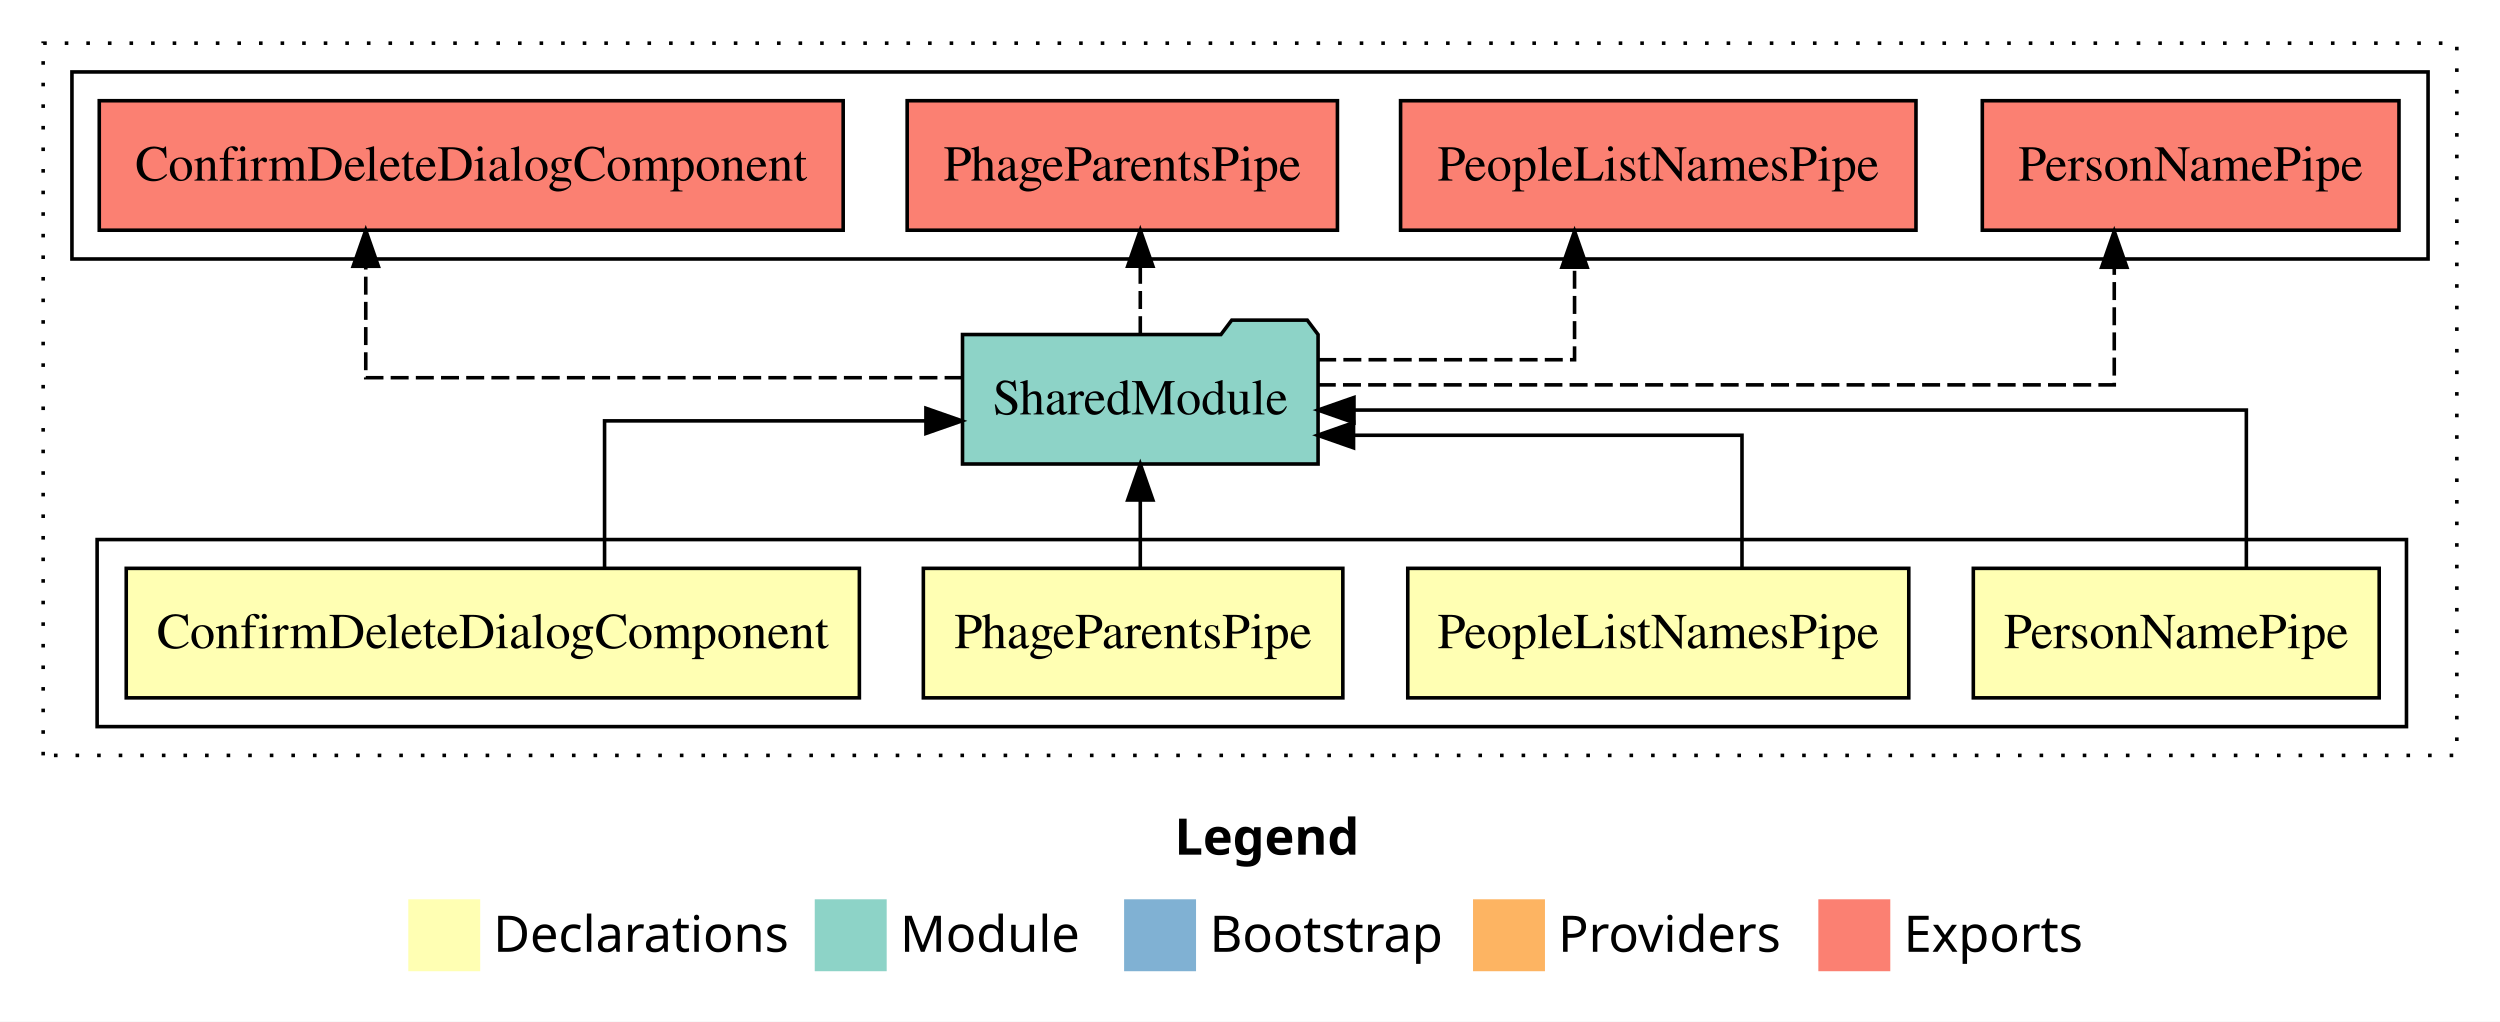
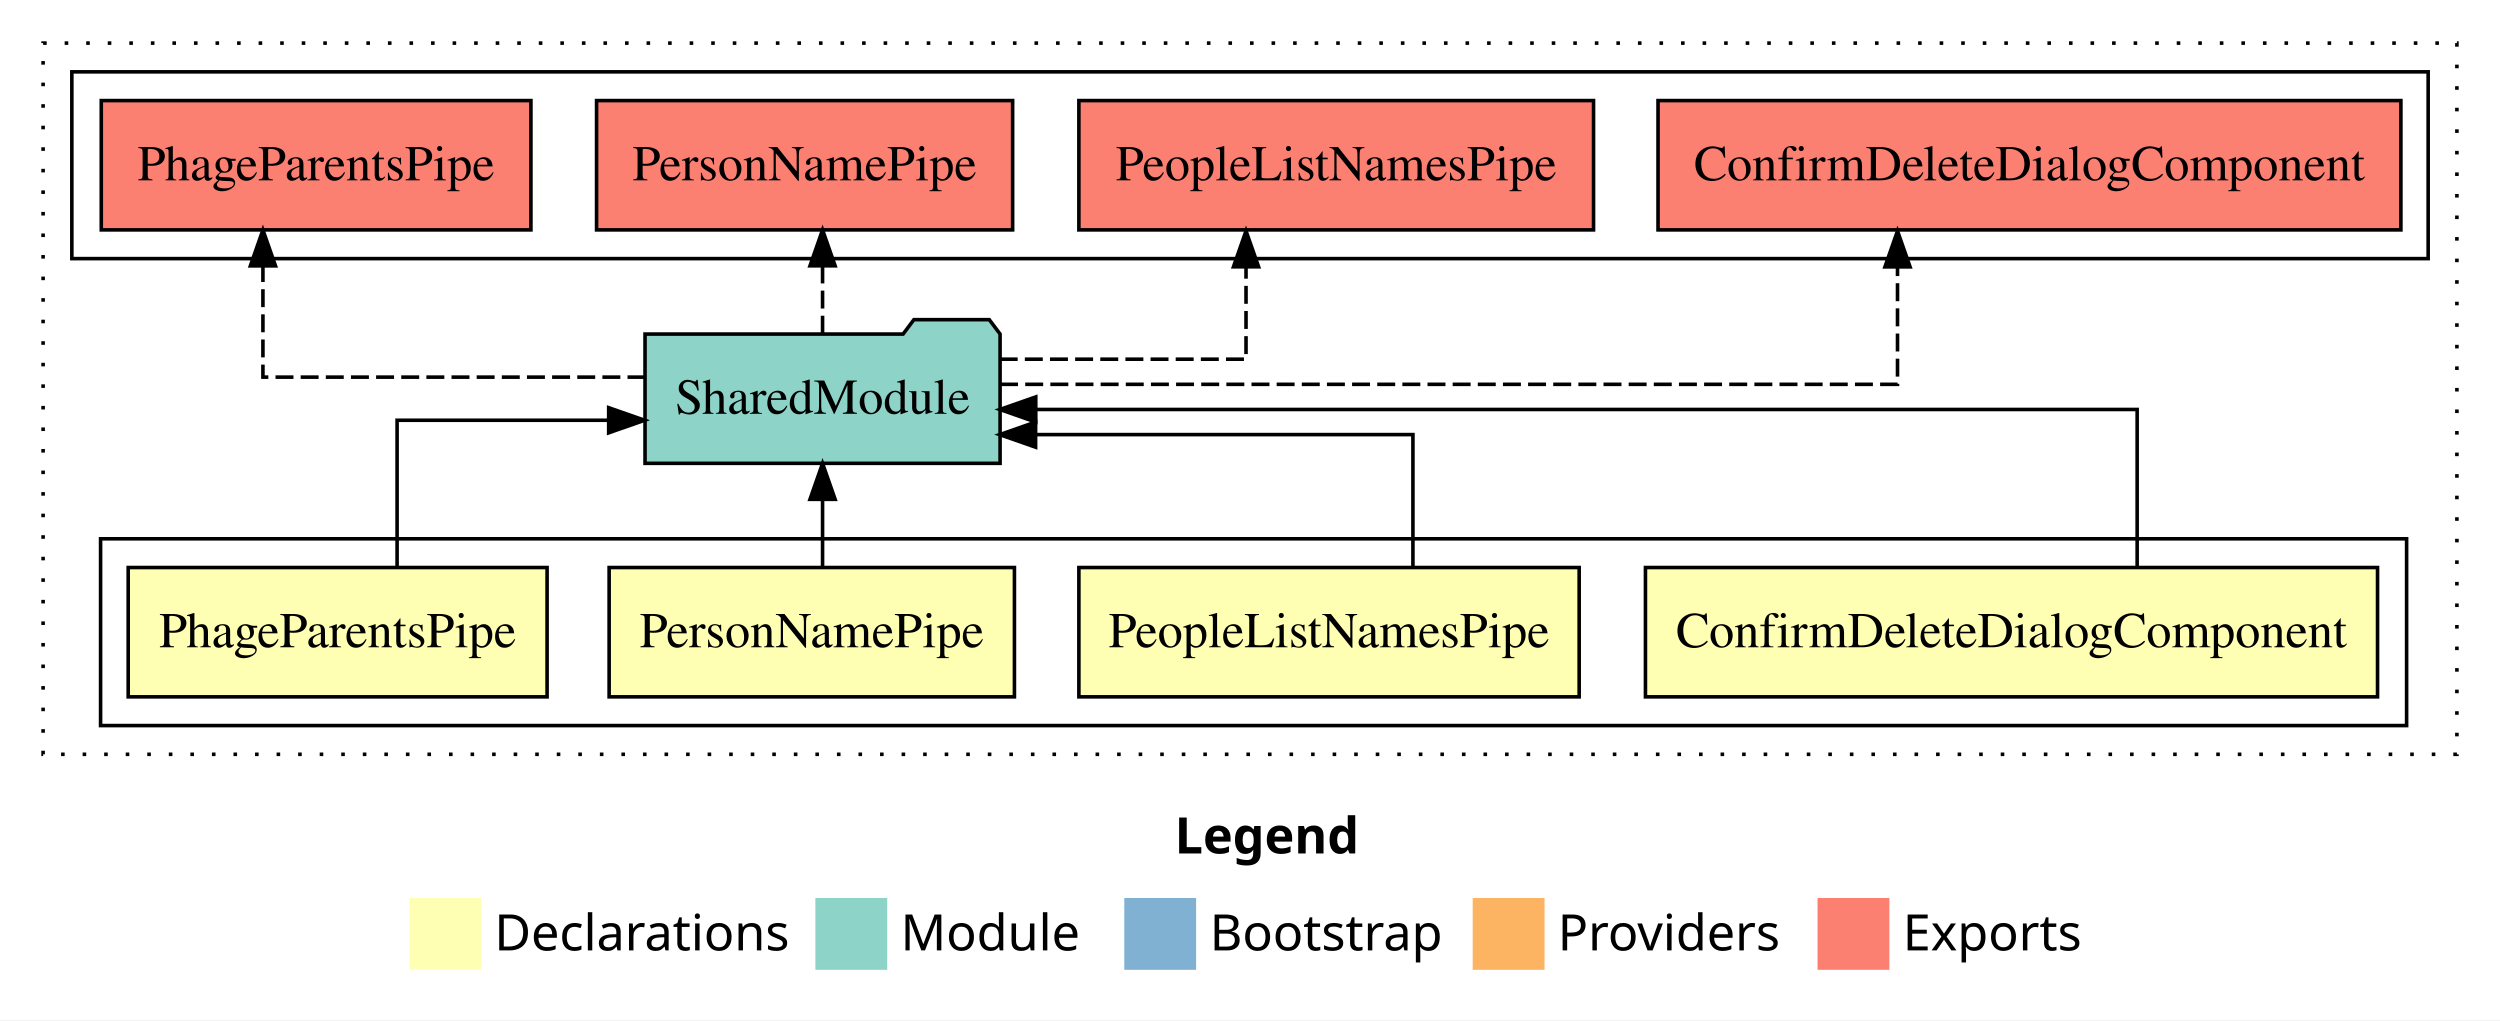
- <svg xmlns="http://www.w3.org/2000/svg" width="695pt" height="284pt" viewBox="0.00 0.00 695.00 284.00">
+ <svg xmlns="http://www.w3.org/2000/svg" width="696pt" height="284pt" viewBox="0.00 0.00 696.00 284.00">
  <g id="graph0" class="graph" transform="scale(1 1) rotate(0) translate(4 280)">
-     <polygon fill="#ffffff" stroke="transparent" points="-4,4 -4,-280 691,-280 691,4 -4,4" />
-     <text text-anchor="start" x="322.509" y="-42.4" font-family="sans-serif" font-weight="bold" font-size="14.00" fill="#000000">Legend</text>
-     <polygon fill="#ffffb3" stroke="transparent" points="109.5,-10 109.5,-30 129.5,-30 129.5,-10 109.5,-10" />
-     <text text-anchor="start" x="133.129" y="-15.4" font-family="sans-serif" font-size="14.00" fill="#000000">  Declarations</text>
-     <polygon fill="#8dd3c7" stroke="transparent" points="222.5,-10 222.5,-30 242.5,-30 242.5,-10 222.5,-10" />
-     <text text-anchor="start" x="246.225" y="-15.4" font-family="sans-serif" font-size="14.00" fill="#000000">  Module</text>
-     <polygon fill="#80b1d3" stroke="transparent" points="308.5,-10 308.5,-30 328.5,-30 328.5,-10 308.5,-10" />
-     <text text-anchor="start" x="332.281" y="-15.4" font-family="sans-serif" font-size="14.00" fill="#000000">  Bootstrap</text>
-     <polygon fill="#fdb462" stroke="transparent" points="405.5,-10 405.5,-30 425.5,-30 425.5,-10 405.5,-10" />
-     <text text-anchor="start" x="429.173" y="-15.4" font-family="sans-serif" font-size="14.00" fill="#000000">  Providers</text>
-     <polygon fill="#fb8072" stroke="transparent" points="501.5,-10 501.5,-30 521.5,-30 521.5,-10 501.5,-10" />
-     <text text-anchor="start" x="525.226" y="-15.4" font-family="sans-serif" font-size="14.00" fill="#000000">  Exports</text>
+     <polygon fill="#ffffff" stroke="transparent" points="-4,4 -4,-280 692,-280 692,4 -4,4" />
+     <text text-anchor="start" x="323.009" y="-42.4" font-family="sans-serif" font-weight="bold" font-size="14.00" fill="#000000">Legend</text>
+     <polygon fill="#ffffb3" stroke="transparent" points="110,-10 110,-30 130,-30 130,-10 110,-10" />
+     <text text-anchor="start" x="133.629" y="-15.4" font-family="sans-serif" font-size="14.00" fill="#000000">  Declarations</text>
+     <polygon fill="#8dd3c7" stroke="transparent" points="223,-10 223,-30 243,-30 243,-10 223,-10" />
+     <text text-anchor="start" x="246.725" y="-15.4" font-family="sans-serif" font-size="14.00" fill="#000000">  Module</text>
+     <polygon fill="#80b1d3" stroke="transparent" points="309,-10 309,-30 329,-30 329,-10 309,-10" />
+     <text text-anchor="start" x="332.781" y="-15.4" font-family="sans-serif" font-size="14.00" fill="#000000">  Bootstrap</text>
+     <polygon fill="#fdb462" stroke="transparent" points="406,-10 406,-30 426,-30 426,-10 406,-10" />
+     <text text-anchor="start" x="429.673" y="-15.4" font-family="sans-serif" font-size="14.00" fill="#000000">  Providers</text>
+     <polygon fill="#fb8072" stroke="transparent" points="502,-10 502,-30 522,-30 522,-10 502,-10" />
+     <text text-anchor="start" x="525.726" y="-15.4" font-family="sans-serif" font-size="14.00" fill="#000000">  Exports</text>
    <g id="clust1" class="cluster">
-       <polygon fill="none" stroke="#000000" stroke-dasharray="1,5" points="8,-70 8,-268 679,-268 679,-70 8,-70" />
+       <polygon fill="none" stroke="#000000" stroke-dasharray="1,5" points="8,-70 8,-268 680,-268 680,-70 8,-70" />
    </g>
    <g id="clust2" class="cluster">
-       <polygon fill="none" stroke="#000000" points="23,-78 23,-130 665,-130 665,-78 23,-78" />
+       <polygon fill="none" stroke="#000000" points="24,-78 24,-130 666,-130 666,-78 24,-78" />
    </g>
    <g id="clust8" class="cluster">
-       <polygon fill="none" stroke="#000000" points="16,-208 16,-260 671,-260 671,-208 16,-208" />
+       <polygon fill="none" stroke="#000000" points="16,-208 16,-260 672,-260 672,-208 16,-208" />
    </g>
    <g id="node1" class="node">
-       <polygon fill="#ffffb3" stroke="#000000" points="657.417,-122 544.583,-122 544.583,-86 657.417,-86 657.417,-122" />
-       <text text-anchor="middle" x="601" y="-99.8" font-family="Times,serif" font-size="14.00" fill="#000000">PersonNamePipe</text>
+       <polygon fill="#ffffb3" stroke="#000000" points="657.906,-122 454.094,-122 454.094,-86 657.906,-86 657.906,-122" />
+       <text text-anchor="middle" x="556" y="-99.8" font-family="Times,serif" font-size="14.00" fill="#000000">ConfirmDeleteDialogComponent</text>
    </g>
    <g id="node5" class="node">
-       <polygon fill="#8dd3c7" stroke="#000000" points="362.423,-187 359.423,-191 338.423,-191 335.423,-187 263.577,-187 263.577,-151 362.423,-151 362.423,-187" />
-       <text text-anchor="middle" x="313" y="-164.8" font-family="Times,serif" font-size="14.00" fill="#000000">SharedModule</text>
+       <polygon fill="#8dd3c7" stroke="#000000" points="274.423,-187 271.423,-191 250.423,-191 247.423,-187 175.577,-187 175.577,-151 274.423,-151 274.423,-187" />
+       <text text-anchor="middle" x="225" y="-164.8" font-family="Times,serif" font-size="14.00" fill="#000000">SharedModule</text>
    </g>
    <g id="edge1" class="edge">
-       <path fill="none" stroke="#000000" d="M620.486,-122.267C620.486,-140.555 620.486,-166 620.486,-166 620.486,-166 372.403,-166 372.403,-166" />
-       <polygon fill="#000000" stroke="#000000" points="372.403,-162.5 362.403,-166 372.403,-169.5 372.403,-162.5" />
+       <path fill="none" stroke="#000000" d="M590.984,-122.267C590.984,-140.555 590.984,-166 590.984,-166 590.984,-166 284.358,-166 284.358,-166" />
+       <polygon fill="#000000" stroke="#000000" points="284.358,-162.5 274.358,-166 284.358,-169.5 284.358,-162.5" />
    </g>
    <g id="node2" class="node">
-       <polygon fill="#ffffb3" stroke="#000000" points="526.64,-122 387.36,-122 387.36,-86 526.64,-86 526.64,-122" />
-       <text text-anchor="middle" x="457" y="-99.8" font-family="Times,serif" font-size="14.00" fill="#000000">PeopleListNamesPipe</text>
+       <polygon fill="#ffffb3" stroke="#000000" points="435.64,-122 296.36,-122 296.36,-86 435.64,-86 435.64,-122" />
+       <text text-anchor="middle" x="366" y="-99.8" font-family="Times,serif" font-size="14.00" fill="#000000">PeopleListNamesPipe</text>
    </g>
    <g id="edge2" class="edge">
-       <path fill="none" stroke="#000000" d="M480.273,-122.009C480.273,-138.049 480.273,-159 480.273,-159 480.273,-159 372.283,-159 372.283,-159" />
-       <polygon fill="#000000" stroke="#000000" points="372.283,-155.5 362.283,-159 372.283,-162.5 372.283,-155.5" />
+       <path fill="none" stroke="#000000" d="M389.357,-122.009C389.357,-138.049 389.357,-159 389.357,-159 389.357,-159 284.312,-159 284.312,-159" />
+       <polygon fill="#000000" stroke="#000000" points="284.312,-155.5 274.312,-159 284.312,-162.5 284.312,-155.5" />
    </g>
    <g id="node3" class="node">
-       <polygon fill="#ffffb3" stroke="#000000" points="369.308,-122 252.692,-122 252.692,-86 369.308,-86 369.308,-122" />
-       <text text-anchor="middle" x="311" y="-99.8" font-family="Times,serif" font-size="14.00" fill="#000000">PhageParentsPipe</text>
+       <polygon fill="#ffffb3" stroke="#000000" points="278.417,-122 165.583,-122 165.583,-86 278.417,-86 278.417,-122" />
+       <text text-anchor="middle" x="222" y="-99.8" font-family="Times,serif" font-size="14.00" fill="#000000">PersonNamePipe</text>
    </g>
    <g id="edge3" class="edge">
-       <path fill="none" stroke="#000000" d="M313,-122.106C313,-122.106 313,-140.991 313,-140.991" />
-       <polygon fill="#000000" stroke="#000000" points="309.5,-140.991 313,-150.991 316.5,-140.991 309.5,-140.991" />
+       <path fill="none" stroke="#000000" d="M225,-122.106C225,-122.106 225,-140.991 225,-140.991" />
+       <polygon fill="#000000" stroke="#000000" points="221.5,-140.991 225,-150.991 228.5,-140.991 221.5,-140.991" />
    </g>
    <g id="node4" class="node">
-       <polygon fill="#ffffb3" stroke="#000000" points="234.906,-122 31.094,-122 31.094,-86 234.906,-86 234.906,-122" />
-       <text text-anchor="middle" x="133" y="-99.8" font-family="Times,serif" font-size="14.00" fill="#000000">ConfirmDeleteDialogComponent</text>
+       <polygon fill="#ffffb3" stroke="#000000" points="148.308,-122 31.692,-122 31.692,-86 148.308,-86 148.308,-122" />
+       <text text-anchor="middle" x="90" y="-99.8" font-family="Times,serif" font-size="14.00" fill="#000000">PhageParentsPipe</text>
    </g>
    <g id="edge4" class="edge">
-       <path fill="none" stroke="#000000" d="M164.068,-122.022C164.068,-139.373 164.068,-163 164.068,-163 164.068,-163 253.408,-163 253.408,-163" />
-       <polygon fill="#000000" stroke="#000000" points="253.408,-166.5 263.408,-163 253.408,-159.5 253.408,-166.5" />
+       <path fill="none" stroke="#000000" d="M106.551,-122.022C106.551,-139.373 106.551,-163 106.551,-163 106.551,-163 165.453,-163 165.453,-163" />
+       <polygon fill="#000000" stroke="#000000" points="165.453,-166.5 175.453,-163 165.453,-159.5 165.453,-166.5" />
    </g>
    <g id="node6" class="node">
-       <polygon fill="#fb8072" stroke="#000000" points="662.917,-252 547.083,-252 547.083,-216 662.917,-216 662.917,-252" />
-       <text text-anchor="middle" x="605" y="-229.8" font-family="Times,serif" font-size="14.00" fill="#000000">PersonNamePipe </text>
+       <polygon fill="#fb8072" stroke="#000000" points="664.405,-252 457.595,-252 457.595,-216 664.405,-216 664.405,-252" />
+       <text text-anchor="middle" x="561" y="-229.8" font-family="Times,serif" font-size="14.00" fill="#000000">ConfirmDeleteDialogComponent </text>
    </g>
    <g id="edge5" class="edge">
-       <path fill="none" stroke="#000000" stroke-dasharray="5,2" d="M362.347,-173C440.445,-173 583.764,-173 583.764,-173 583.764,-173 583.764,-205.698 583.764,-205.698" />
-       <polygon fill="#000000" stroke="#000000" points="580.264,-205.698 583.764,-215.698 587.264,-205.698 580.264,-205.698" />
+       <path fill="none" stroke="#000000" stroke-dasharray="5,2" d="M274.418,-173C359.418,-173 524.266,-173 524.266,-173 524.266,-173 524.266,-205.698 524.266,-205.698" />
+       <polygon fill="#000000" stroke="#000000" points="520.766,-205.698 524.266,-215.698 527.766,-205.698 520.766,-205.698" />
    </g>
    <g id="node7" class="node">
-       <polygon fill="#fb8072" stroke="#000000" points="528.64,-252 385.36,-252 385.36,-216 528.64,-216 528.64,-252" />
-       <text text-anchor="middle" x="457" y="-229.8" font-family="Times,serif" font-size="14.00" fill="#000000">PeopleListNamesPipe </text>
+       <polygon fill="#fb8072" stroke="#000000" points="439.64,-252 296.36,-252 296.36,-216 439.64,-216 439.64,-252" />
+       <text text-anchor="middle" x="368" y="-229.8" font-family="Times,serif" font-size="14.00" fill="#000000">PeopleListNamesPipe </text>
    </g>
    <g id="edge6" class="edge">
-       <path fill="none" stroke="#000000" stroke-dasharray="5,2" d="M362.452,-180C395.793,-180 433.727,-180 433.727,-180 433.727,-180 433.727,-205.718 433.727,-205.718" />
-       <polygon fill="#000000" stroke="#000000" points="430.227,-205.718 433.727,-215.718 437.227,-205.718 430.227,-205.718" />
+       <path fill="none" stroke="#000000" stroke-dasharray="5,2" d="M274.314,-180C306.62,-180 342.893,-180 342.893,-180 342.893,-180 342.893,-205.718 342.893,-205.718" />
+       <polygon fill="#000000" stroke="#000000" points="339.394,-205.718 342.893,-215.718 346.394,-205.718 339.394,-205.718" />
    </g>
    <g id="node8" class="node">
-       <polygon fill="#fb8072" stroke="#000000" points="367.807,-252 248.193,-252 248.193,-216 367.807,-216 367.807,-252" />
-       <text text-anchor="middle" x="308" y="-229.8" font-family="Times,serif" font-size="14.00" fill="#000000">PhageParentsPipe </text>
+       <polygon fill="#fb8072" stroke="#000000" points="277.917,-252 162.083,-252 162.083,-216 277.917,-216 277.917,-252" />
+       <text text-anchor="middle" x="220" y="-229.8" font-family="Times,serif" font-size="14.00" fill="#000000">PersonNamePipe </text>
    </g>
    <g id="edge7" class="edge">
-       <path fill="none" stroke="#000000" stroke-dasharray="5,2" d="M313,-187.106C313,-187.106 313,-205.991 313,-205.991" />
-       <polygon fill="#000000" stroke="#000000" points="309.5,-205.991 313,-215.991 316.5,-205.991 309.5,-205.991" />
+       <path fill="none" stroke="#000000" stroke-dasharray="5,2" d="M225,-187.106C225,-187.106 225,-205.991 225,-205.991" />
+       <polygon fill="#000000" stroke="#000000" points="221.5,-205.991 225,-215.991 228.5,-205.991 221.5,-205.991" />
    </g>
    <g id="node9" class="node">
-       <polygon fill="#fb8072" stroke="#000000" points="230.405,-252 23.595,-252 23.595,-216 230.405,-216 230.405,-252" />
-       <text text-anchor="middle" x="127" y="-229.8" font-family="Times,serif" font-size="14.00" fill="#000000">ConfirmDeleteDialogComponent </text>
+       <polygon fill="#fb8072" stroke="#000000" points="143.807,-252 24.193,-252 24.193,-216 143.807,-216 143.807,-252" />
+       <text text-anchor="middle" x="84" y="-229.8" font-family="Times,serif" font-size="14.00" fill="#000000">PhageParentsPipe </text>
    </g>
    <g id="edge8" class="edge">
-       <path fill="none" stroke="#000000" stroke-dasharray="5,2" d="M263.602,-175C200.033,-175 97.682,-175 97.682,-175 97.682,-175 97.682,-205.977 97.682,-205.977" />
-       <polygon fill="#000000" stroke="#000000" points="94.183,-205.977 97.682,-215.977 101.183,-205.977 94.183,-205.977" />
+       <path fill="none" stroke="#000000" stroke-dasharray="5,2" d="M175.703,-175C130.059,-175 69.199,-175 69.199,-175 69.199,-175 69.199,-205.977 69.199,-205.977" />
+       <polygon fill="#000000" stroke="#000000" points="65.699,-205.977 69.199,-215.977 72.699,-205.977 65.699,-205.977" />
    </g>
  </g>
</svg>
